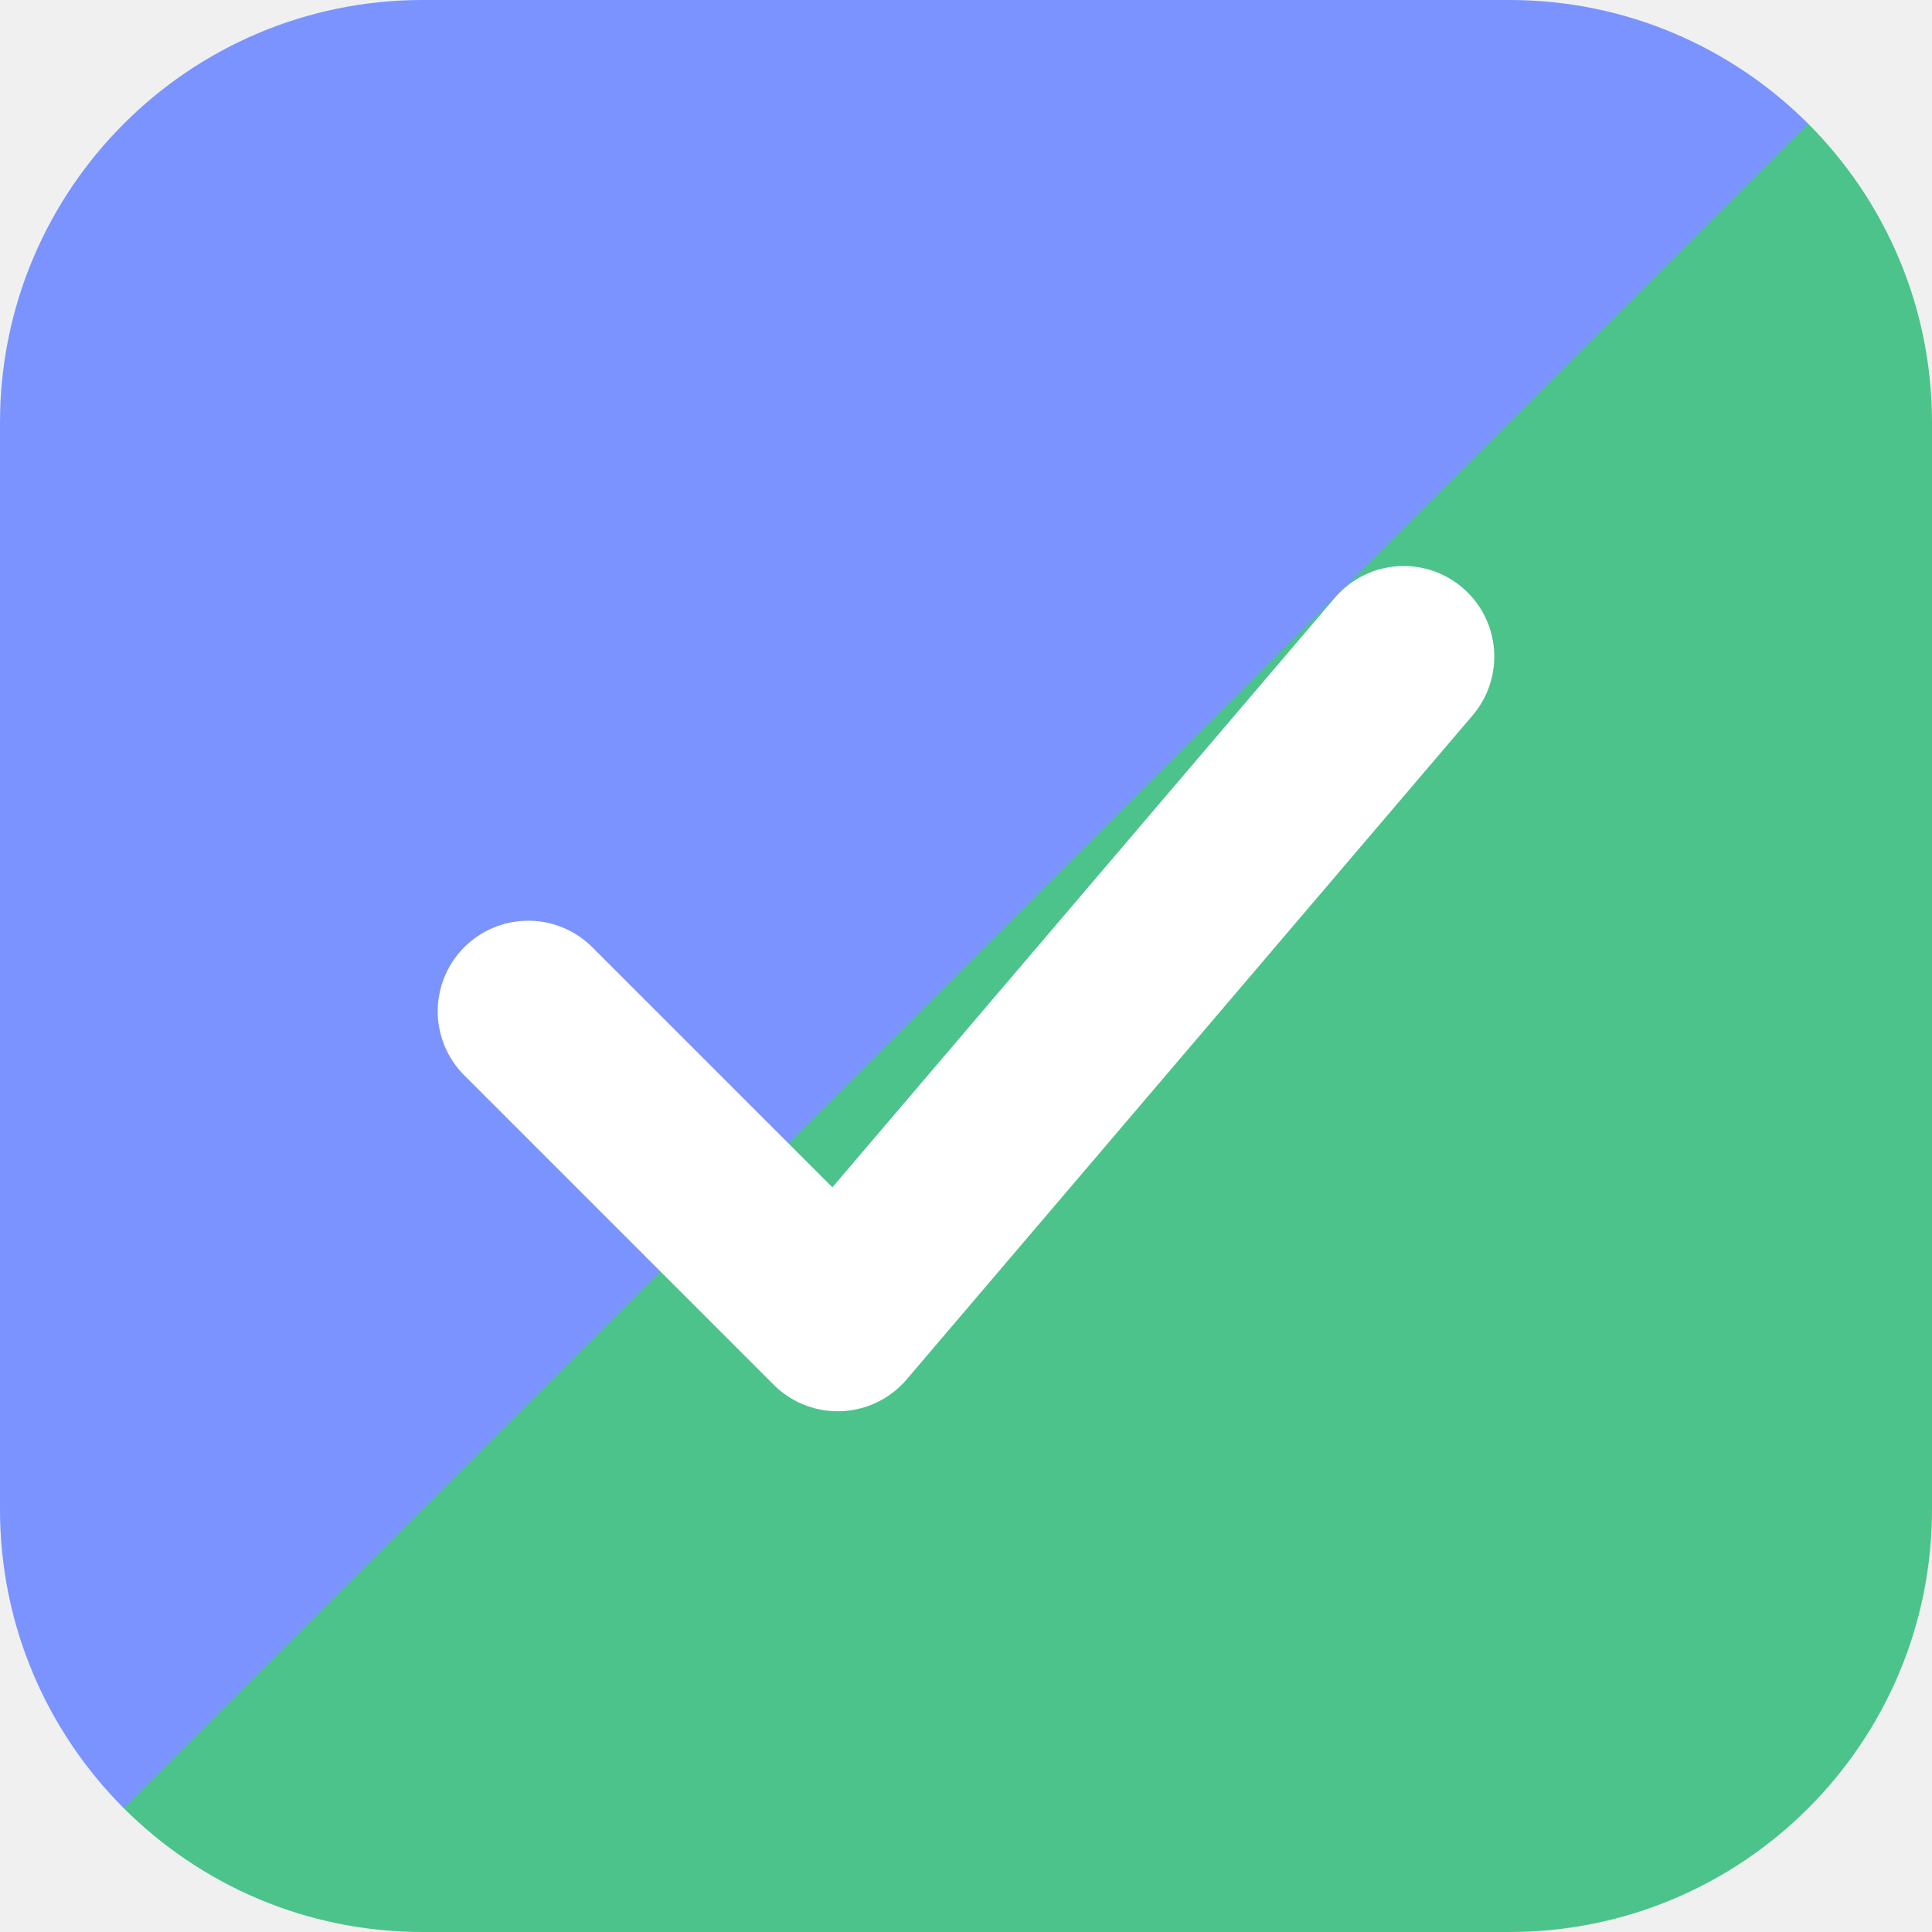
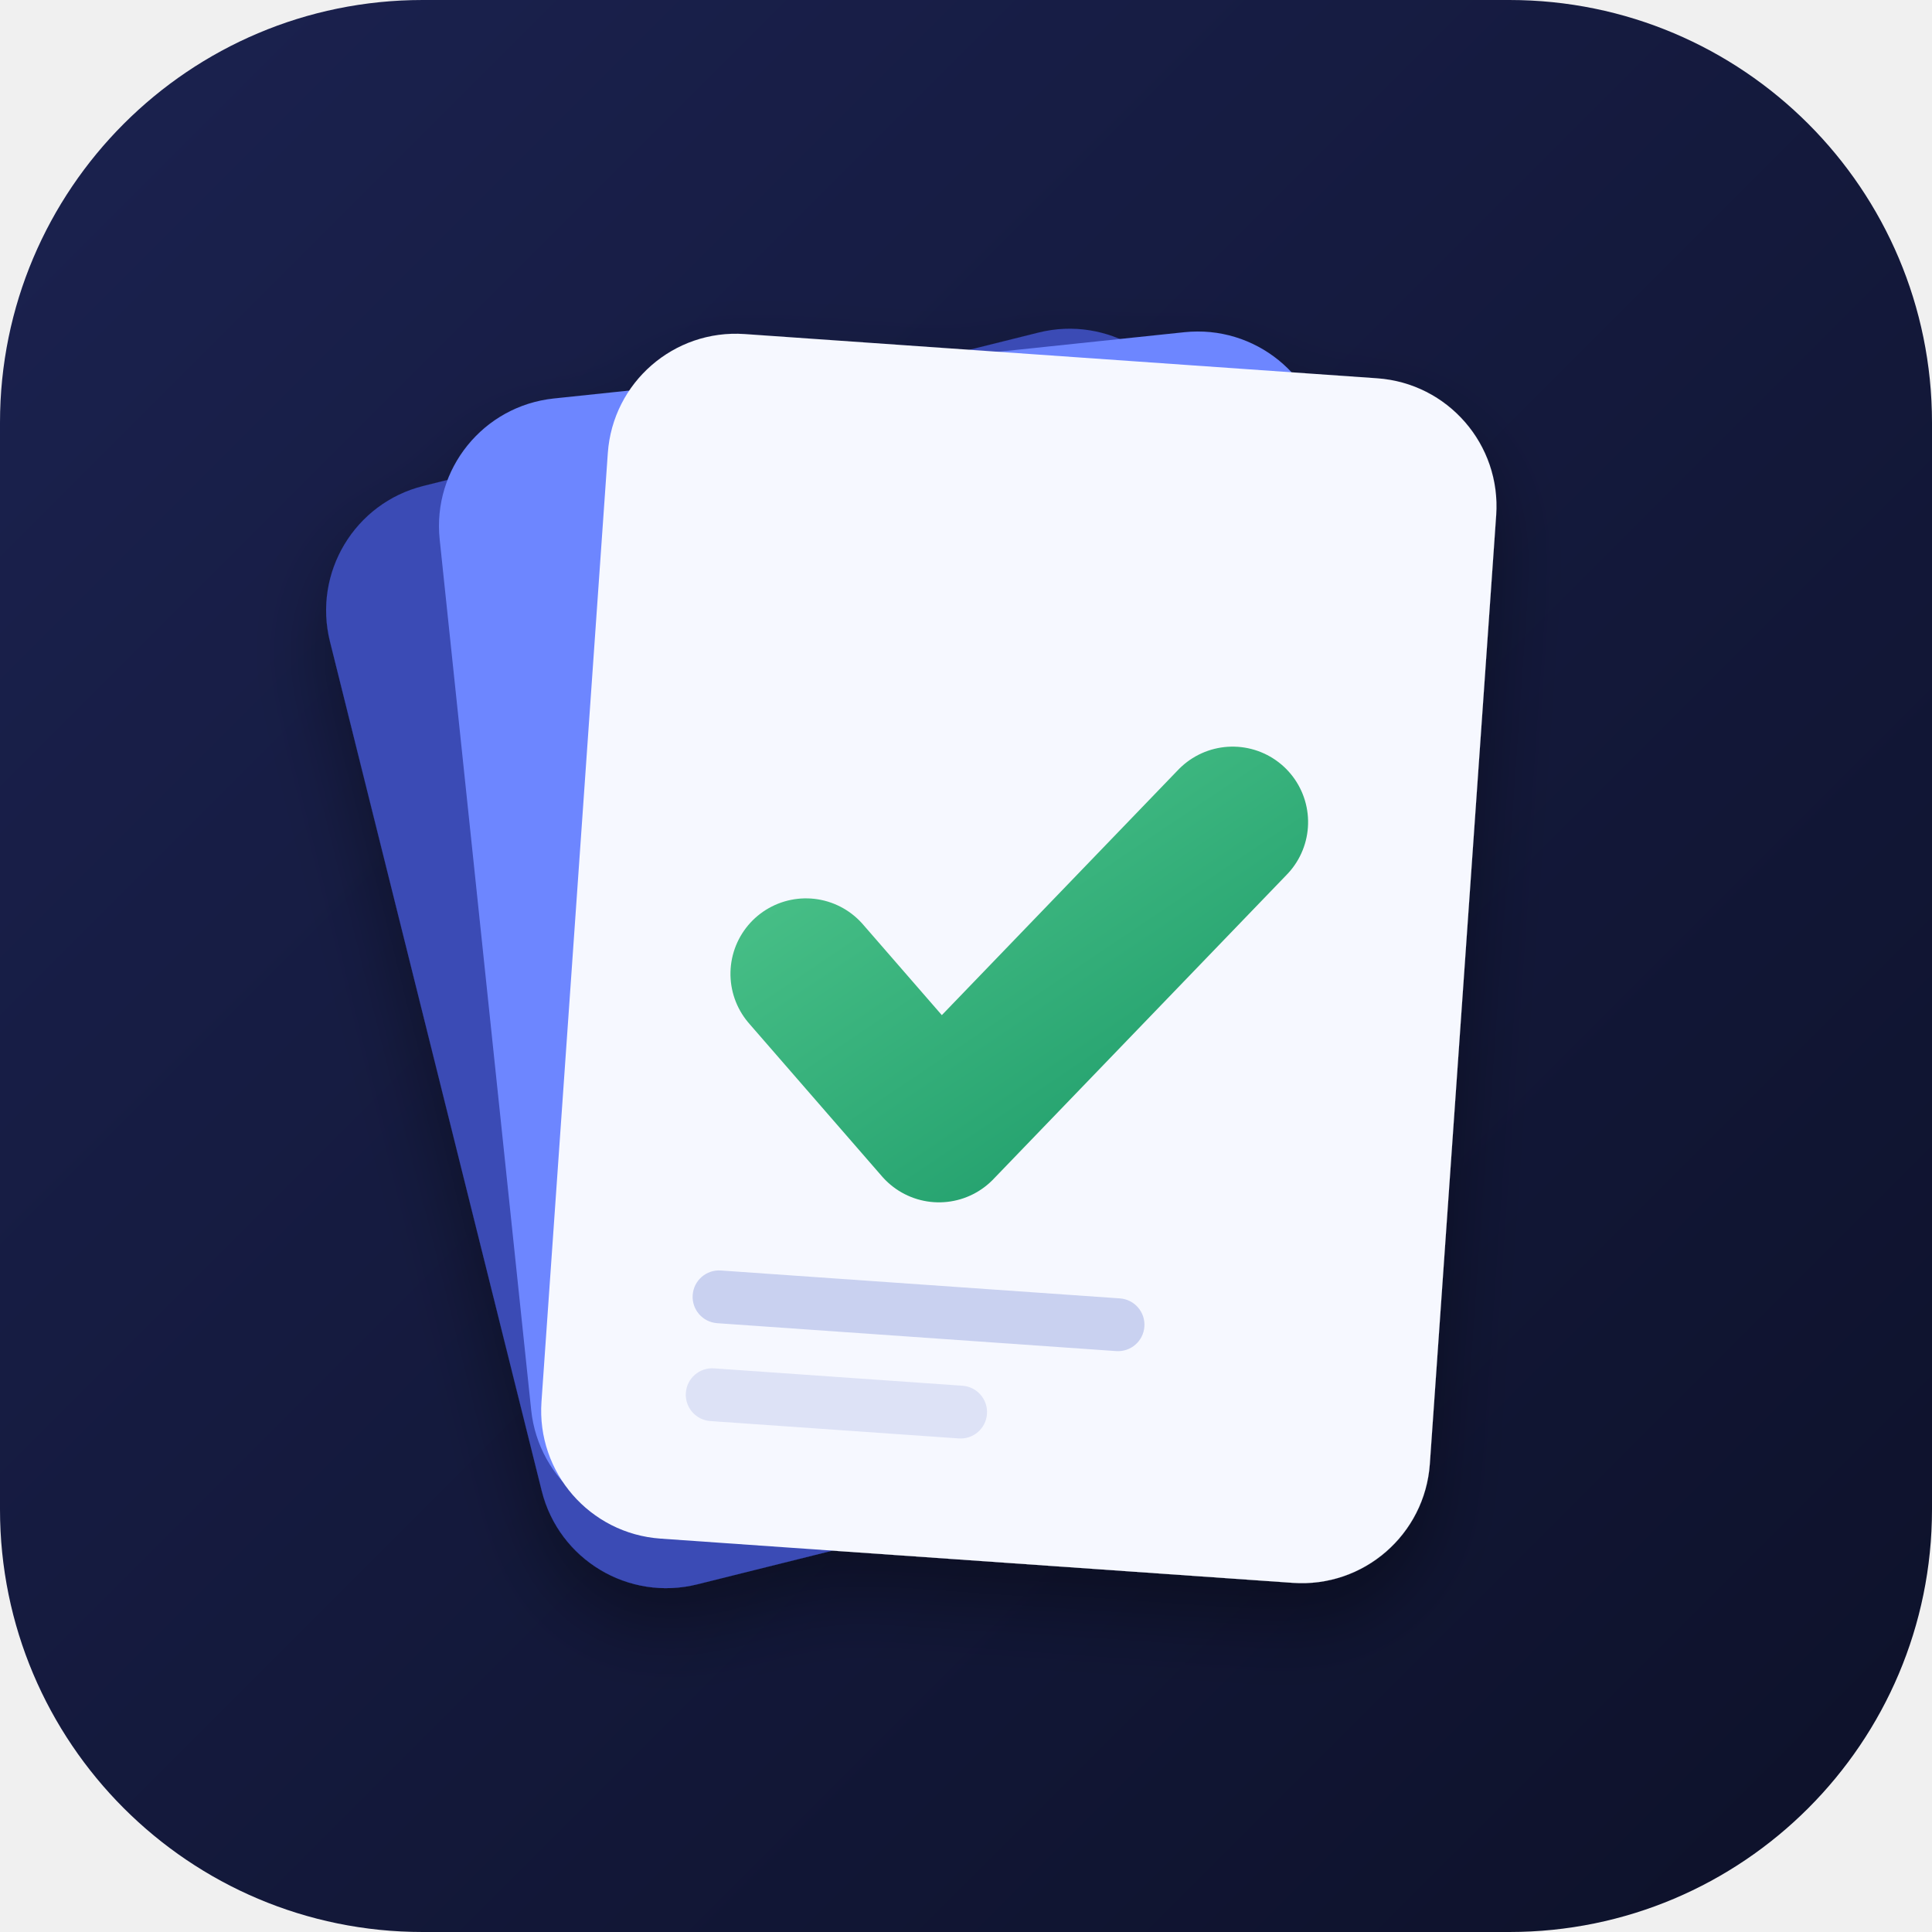
- <svg xmlns="http://www.w3.org/2000/svg" viewBox="0 0 512 512">
+ <svg xmlns="http://www.w3.org/2000/svg" viewBox="0 0 512 512" role="img" aria-label="Proofdeck">
  <defs>
-     <linearGradient id="g" x1="0" y1="0" x2="1" y2="1">
-       <stop offset=".5" stop-color="#7b93ff" />
-       <stop offset=".5" stop-color="#4cc38a" />
+     <linearGradient id="bg" x1="0" y1="0" x2="1" y2="1">
+       <stop offset="0" stop-color="#1b2250" />
+       <stop offset="1" stop-color="#0d1129" />
    </linearGradient>
+     <linearGradient id="ok" x1="0" y1="0" x2="1" y2="1">
+       <stop offset="0" stop-color="#4cc38a" />
+       <stop offset="1" stop-color="#1f9d6b" />
+     </linearGradient>
+     <filter id="sh" x="-20%" y="-20%" width="140%" height="150%">
+       <feDropShadow dx="0" dy="10" stdDeviation="10" flood-color="#000" flood-opacity=".35" />
+     </filter>
  </defs>
-   <rect width="512" height="512" rx="112" fill="url(#g)" />
-   <path d="M140 268l82 82 150-176" fill="none" stroke="#fff" stroke-width="48" stroke-linecap="round" stroke-linejoin="round" />
+   <rect width="512" height="512" rx="112" fill="url(#bg)" />
+   <g filter="url(#sh)">
+     <rect x="112" y="104" width="236" height="300" rx="34" fill="#3a4bb5" transform="rotate(-14 230 254)" />
+     <rect x="128" y="96" width="236" height="300" rx="34" fill="#6d86ff" transform="rotate(-6 246 246)" />
+     <rect x="152" y="94" width="236" height="320" rx="34" fill="#f6f8ff" transform="rotate(4 270 254)" />
+   </g>
+   <g transform="rotate(4 270 254)">
+     <path d="M214 262l38 38 72-86" fill="none" stroke="url(#ok)" stroke-width="40" stroke-linecap="round" stroke-linejoin="round" />
+     <rect x="190" y="342" width="120" height="14" rx="7" fill="#c9d1f0" />
+     <rect x="190" y="368" width="80" height="14" rx="7" fill="#dde2f6" />
+   </g>
</svg>
